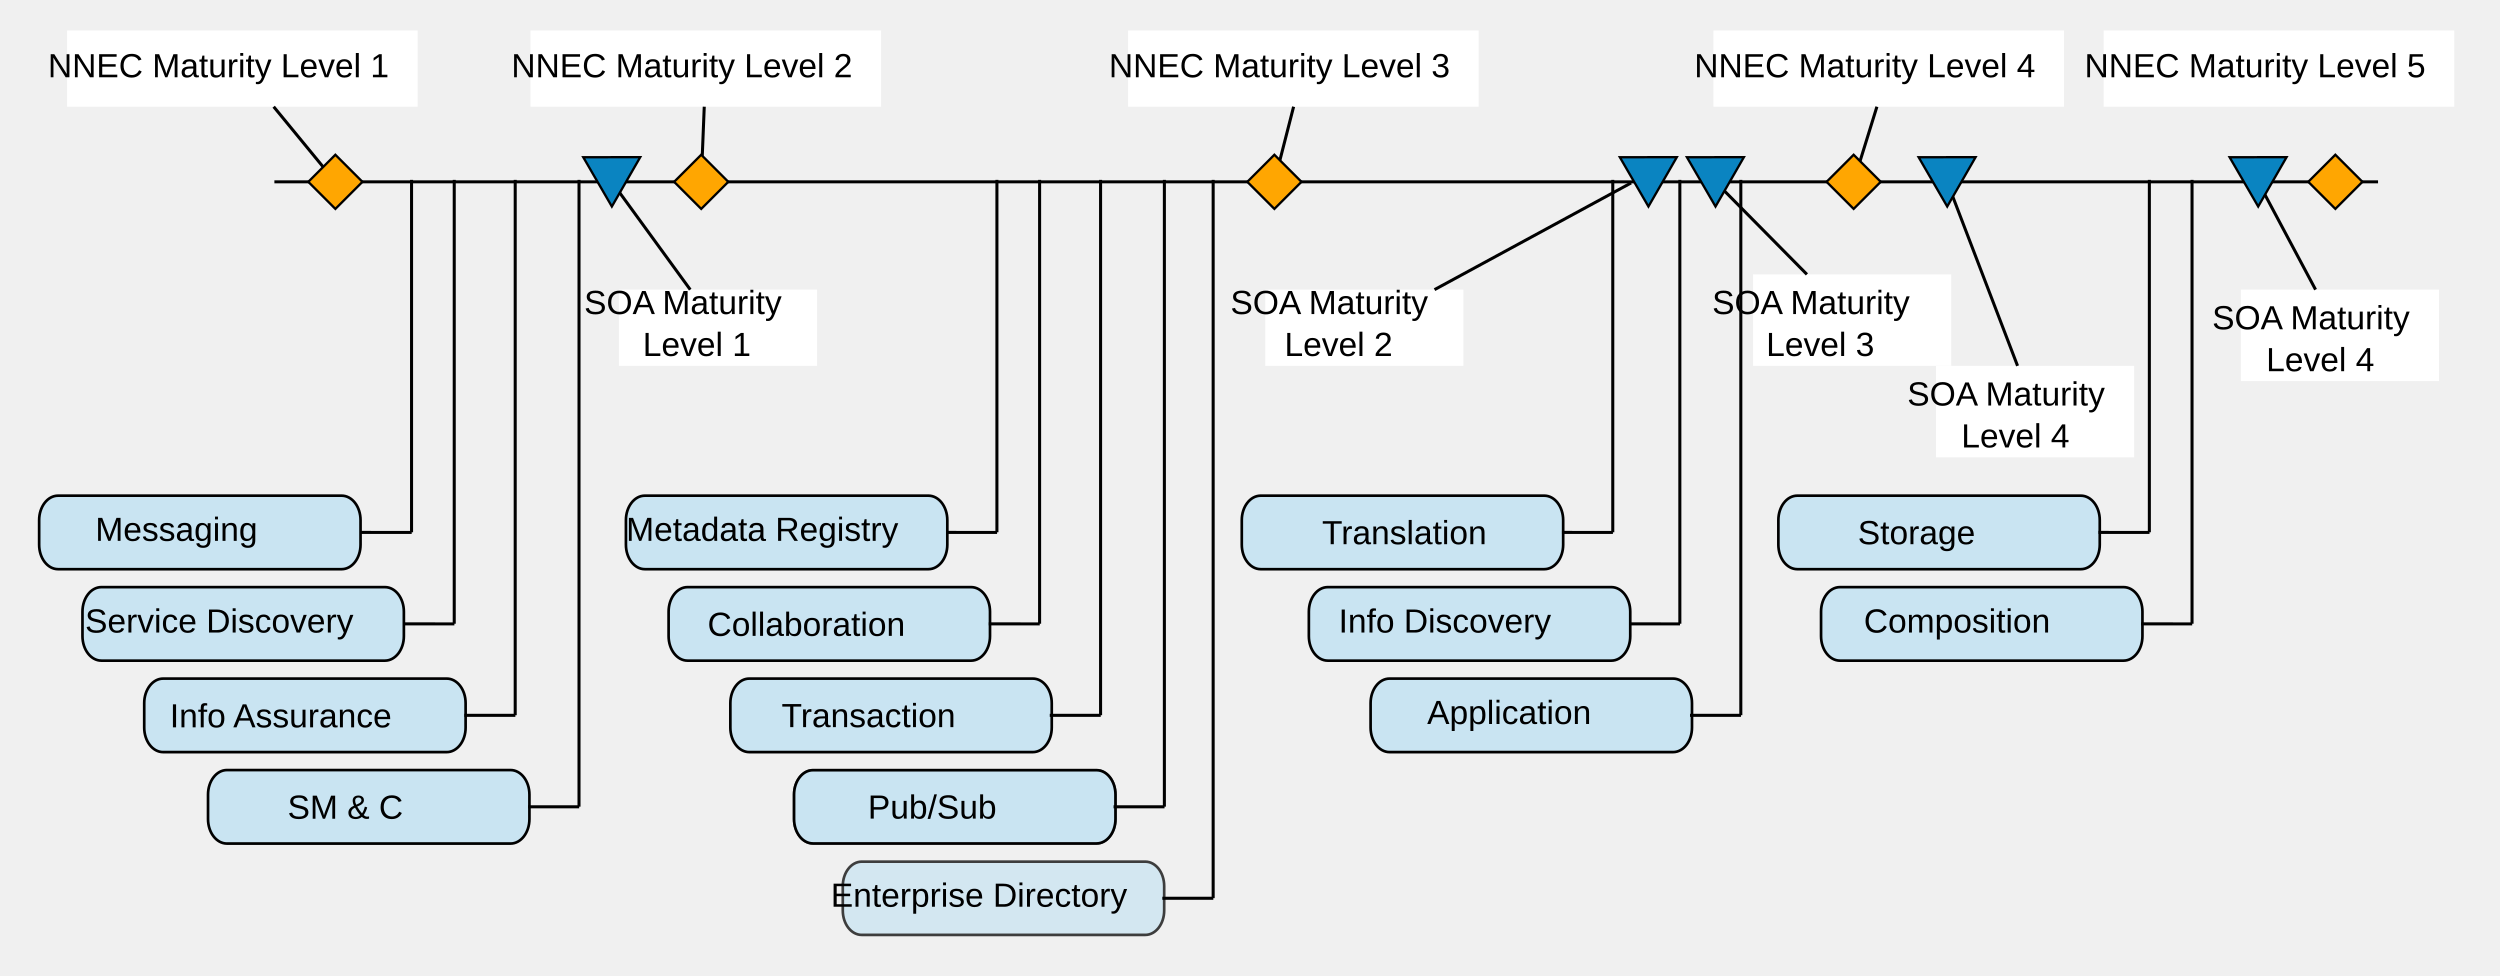
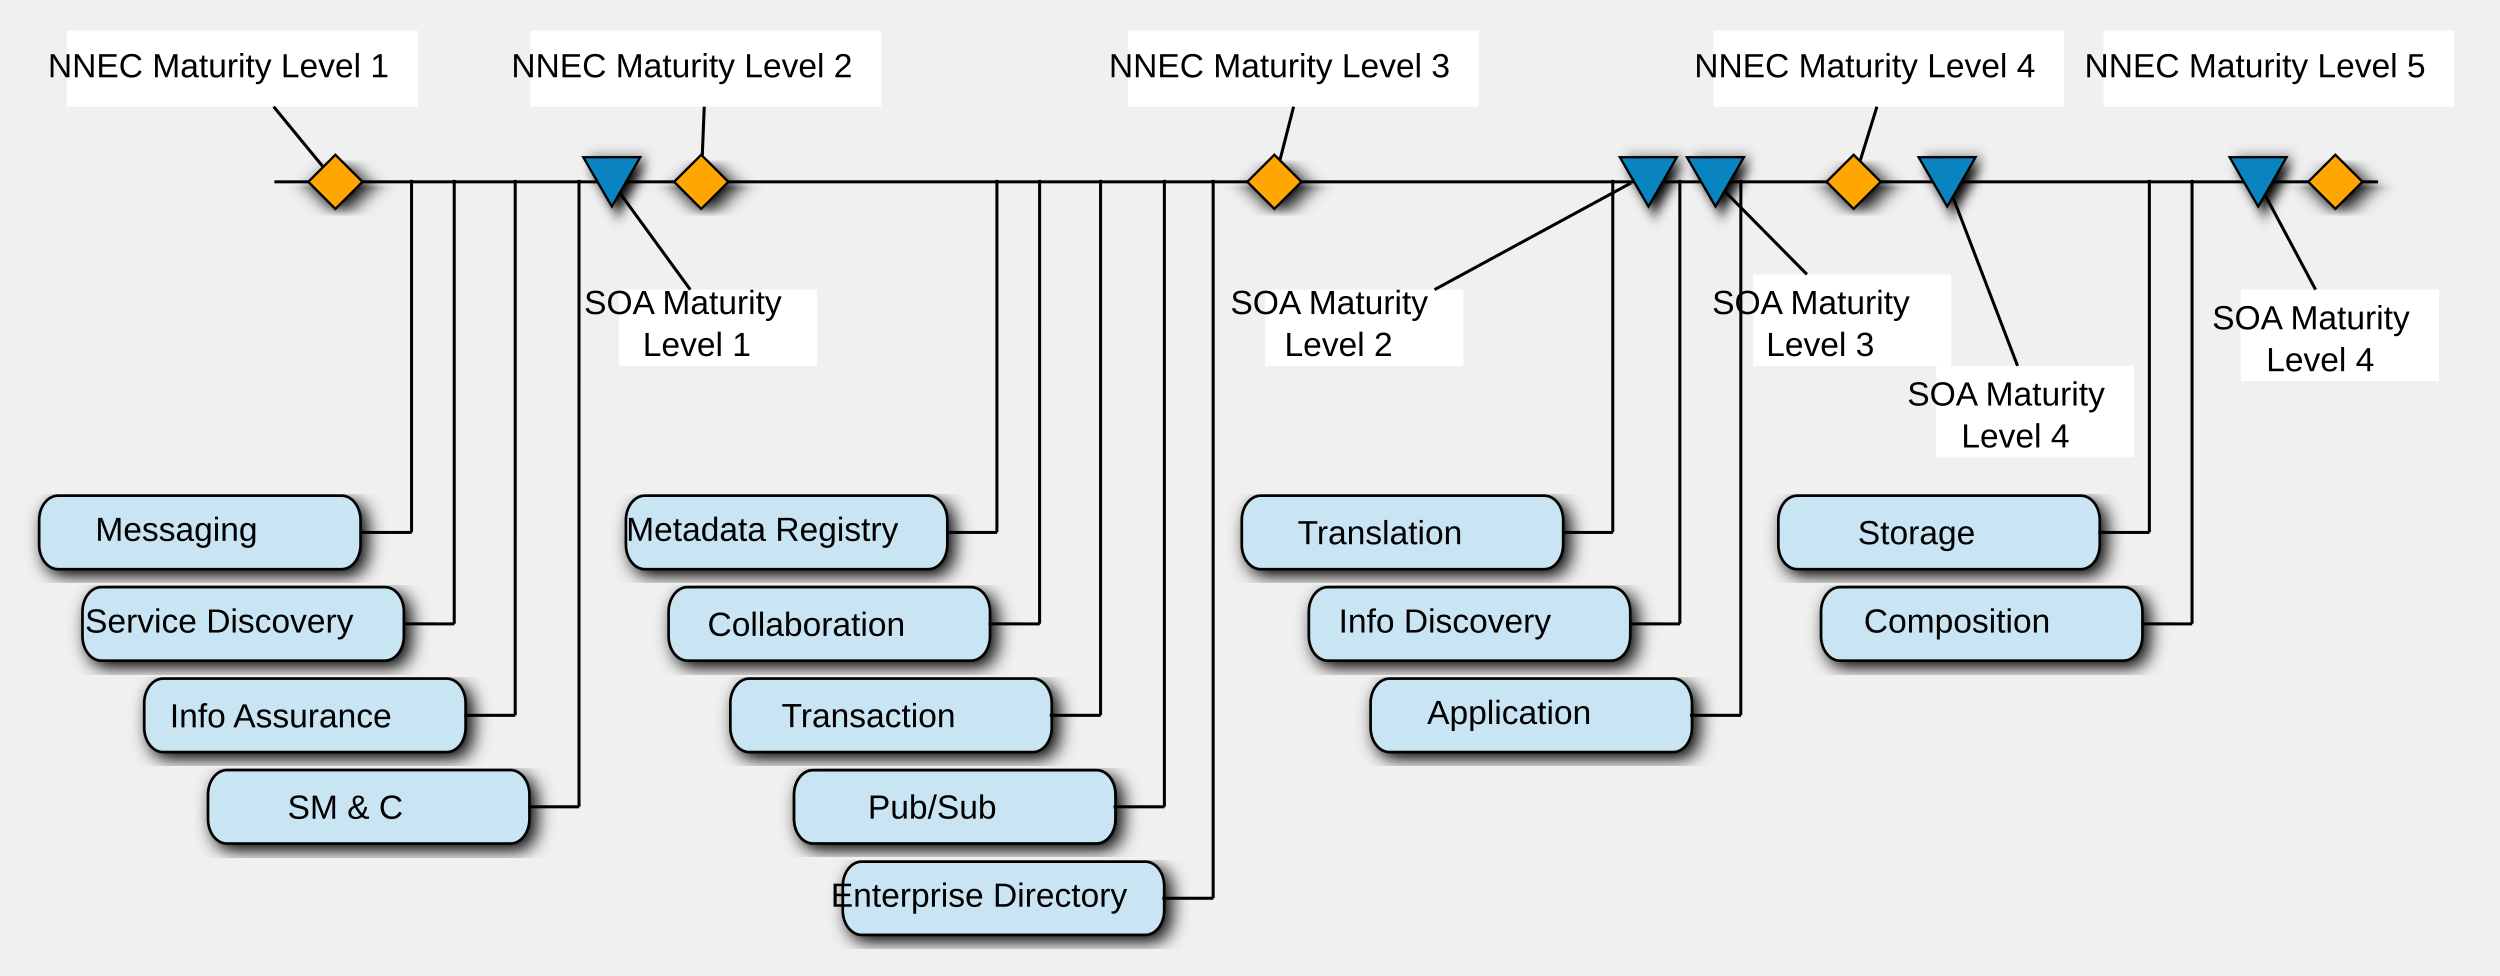
<svg xmlns="http://www.w3.org/2000/svg" width="820" height="320" id="svg2" version="1.1">
  <defs id="defs4">
-     </defs>
+     <filter id="filter6485" color-interpolation-filters="sRGB">
+       <feGaussianBlur id="feGaussianBlur6487" stdDeviation="3" />
+     </filter>
+     <filter id="filter6489" color-interpolation-filters="sRGB">
+       <feGaussianBlur id="feGaussianBlur6491" stdDeviation="3" />
+     </filter>
+     <filter id="filter6493" color-interpolation-filters="sRGB">
+       <feGaussianBlur id="feGaussianBlur6495" stdDeviation="3" />
+     </filter>
+     <filter id="filter6497" color-interpolation-filters="sRGB">
+       <feGaussianBlur id="feGaussianBlur6499" stdDeviation="3" />
+     </filter>
+     <filter id="filter6501" color-interpolation-filters="sRGB">
+       <feGaussianBlur id="feGaussianBlur6503" stdDeviation="3" />
+     </filter>
+     <filter id="filter6505" color-interpolation-filters="sRGB">
+       <feGaussianBlur id="feGaussianBlur6507" stdDeviation="3" />
+     </filter>
+     <filter id="filter6509" color-interpolation-filters="sRGB">
+       <feGaussianBlur id="feGaussianBlur6511" stdDeviation="3" />
+     </filter>
+     <filter id="filter6513" color-interpolation-filters="sRGB">
+       <feGaussianBlur id="feGaussianBlur6515" stdDeviation="3" />
+     </filter>
+     <filter id="filter6517" color-interpolation-filters="sRGB">
+       <feGaussianBlur id="feGaussianBlur6519" stdDeviation="3" />
+     </filter>
+     <filter id="filter6521" color-interpolation-filters="sRGB">
+       <feGaussianBlur id="feGaussianBlur6523" stdDeviation="3" />
+     </filter>
+     <filter id="filter6525" color-interpolation-filters="sRGB">
+       <feGaussianBlur id="feGaussianBlur6527" stdDeviation="3" />
+     </filter>
+     <filter id="filter6529" color-interpolation-filters="sRGB">
+       <feGaussianBlur id="feGaussianBlur6531" stdDeviation="3" />
+     </filter>
+     <filter id="filter6533" color-interpolation-filters="sRGB">
+       <feGaussianBlur id="feGaussianBlur6535" stdDeviation="3" />
+     </filter>
+     <filter id="filter6537" color-interpolation-filters="sRGB">
+       <feGaussianBlur id="feGaussianBlur6539" stdDeviation="3" />
+     </filter>
+     <filter id="filter6561" color-interpolation-filters="sRGB">
+       <feGaussianBlur id="feGaussianBlur6563" stdDeviation="3" />
+     </filter>
+     <filter id="filter6565" color-interpolation-filters="sRGB">
+       <feGaussianBlur id="feGaussianBlur6567" stdDeviation="3" />
+     </filter>
+     <filter id="filter6569" color-interpolation-filters="sRGB">
+       <feGaussianBlur id="feGaussianBlur6571" stdDeviation="3" />
+     </filter>
+     <filter id="filter6573" color-interpolation-filters="sRGB">
+       <feGaussianBlur id="feGaussianBlur6575" stdDeviation="3" />
+     </filter>
+     <filter id="filter6577" color-interpolation-filters="sRGB">
+       <feGaussianBlur id="feGaussianBlur6579" stdDeviation="3" />
+     </filter>
+     <filter id="filter6581" color-interpolation-filters="sRGB">
+       <feGaussianBlur id="feGaussianBlur6583" stdDeviation="3" />
+     </filter>
+     <filter id="filter6585" color-interpolation-filters="sRGB">
+       <feGaussianBlur id="feGaussianBlur6587" stdDeviation="3" />
+     </filter>
+     <filter id="filter6589" color-interpolation-filters="sRGB">
+       <feGaussianBlur id="feGaussianBlur6591" stdDeviation="3" />
+     </filter>
+     <filter id="filter6593" color-interpolation-filters="sRGB">
+       <feGaussianBlur id="feGaussianBlur6595" stdDeviation="3" />
+     </filter>
+     <filter id="filter6597" color-interpolation-filters="sRGB">
+       <feGaussianBlur id="feGaussianBlur6599" stdDeviation="3" />
+     </filter>
+   </defs>
  <g id="layer1" style="display:inline" transform="translate(-20,-552.3622)">
+     <path transform="matrix(0.7371831,0.1959913,-0.1959913,0.7371831,17.21244,-100.2832)" d="m 510,822.362 -6.34,23.66 -17.32,-17.321 L 510,822.362 z" id="path6541" style="color:#000000;fill:#000000;fill-opacity:1;fill-rule:nonzero;stroke:#000000;stroke-width:1;stroke-linecap:butt;stroke-linejoin:miter;stroke-miterlimit:4;stroke-opacity:1;stroke-dasharray:none;stroke-dashoffset:0;marker:none;visibility:visible;display:inline;overflow:visible;filter:url(#filter6561);enable-background:accumulate" />
+     <rect transform="matrix(0.7071068,-0.7071068,0.7071068,0.7071068,2,2)" y="518.396" x="-347.107" height="12.559" width="12.559" id="rect6543" style="color:#000000;fill:#000000;fill-opacity:1;fill-rule:nonzero;stroke:#000000;stroke-width:0.763;stroke-linecap:butt;stroke-linejoin:miter;stroke-miterlimit:4;stroke-opacity:1;stroke-dasharray:none;stroke-dashoffset:0;marker:none;visibility:visible;display:inline;overflow:visible;filter:url(#filter6565);enable-background:accumulate" />
+     <rect style="color:#000000;fill:#000000;fill-opacity:1;fill-rule:nonzero;stroke:#000000;stroke-width:0.763;stroke-linecap:butt;stroke-linejoin:miter;stroke-miterlimit:4;stroke-opacity:1;stroke-dasharray:none;stroke-dashoffset:0;marker:none;visibility:visible;display:inline;overflow:visible;filter:url(#filter6569);enable-background:accumulate" id="rect6545" width="12.559" height="12.559" x="-262.255" y="603.247" transform="matrix(0.7071068,-0.7071068,0.7071068,0.7071068,2,2)" />
+     <rect transform="matrix(0.7071068,-0.7071068,0.7071068,0.7071068,2,2)" y="736.181" x="-129.318" height="12.559" width="12.559" id="rect6547" style="color:#000000;fill:#000000;fill-opacity:1;fill-rule:nonzero;stroke:#000000;stroke-width:0.763;stroke-linecap:butt;stroke-linejoin:miter;stroke-miterlimit:4;stroke-opacity:1;stroke-dasharray:none;stroke-dashoffset:0;marker:none;visibility:visible;display:inline;overflow:visible;filter:url(#filter6573);enable-background:accumulate" />
+     <path style="color:#000000;fill:#000000;fill-opacity:1;fill-rule:nonzero;stroke:#000000;stroke-width:1;stroke-linecap:butt;stroke-linejoin:miter;stroke-miterlimit:4;stroke-opacity:1;stroke-dasharray:none;stroke-dashoffset:0;marker:none;visibility:visible;display:inline;overflow:visible;filter:url(#filter6577);enable-background:accumulate" id="path6549" d="m 510,822.362 -6.34,23.66 -17.32,-17.321 L 510,822.362 z" transform="matrix(0.7371831,0.1959913,-0.1959913,0.7371831,357.2124,-100.2832)" />
+     <path transform="matrix(0.7371831,0.1959913,-0.1959913,0.7371831,379.2124,-100.2832)" d="m 510,822.362 -6.34,23.66 -17.32,-17.321 L 510,822.362 z" id="path6551" style="color:#000000;fill:#000000;fill-opacity:1;fill-rule:nonzero;stroke:#000000;stroke-width:1;stroke-linecap:butt;stroke-linejoin:miter;stroke-miterlimit:4;stroke-opacity:1;stroke-dasharray:none;stroke-dashoffset:0;marker:none;visibility:visible;display:inline;overflow:visible;filter:url(#filter6581);enable-background:accumulate" />
+     <path style="color:#000000;fill:#000000;fill-opacity:1;fill-rule:nonzero;stroke:#000000;stroke-width:1;stroke-linecap:butt;stroke-linejoin:miter;stroke-miterlimit:4;stroke-opacity:1;stroke-dasharray:none;stroke-dashoffset:0;marker:none;visibility:visible;display:inline;overflow:visible;filter:url(#filter6585);enable-background:accumulate" id="path6553" d="m 510,822.362 -6.34,23.66 -17.32,-17.321 L 510,822.362 z" transform="matrix(0.7371831,0.1959913,-0.1959913,0.7371831,455.2124,-100.2832)" />
+     <rect style="color:#000000;fill:#000000;fill-opacity:1;fill-rule:nonzero;stroke:#000000;stroke-width:0.763;stroke-linecap:butt;stroke-linejoin:miter;stroke-miterlimit:4;stroke-opacity:1;stroke-dasharray:none;stroke-dashoffset:0;marker:none;visibility:visible;display:inline;overflow:visible;filter:url(#filter6589);enable-background:accumulate" id="rect6555" width="12.559" height="12.559" x="5.032" y="870.528" transform="matrix(0.7071068,-0.7071068,0.7071068,0.7071068,2,2)" />
+     <path transform="matrix(0.7371831,0.1959913,-0.1959913,0.7371831,557.2124,-100.2832)" d="m 510,822.362 -6.34,23.66 -17.32,-17.321 L 510,822.362 z" id="path6557" style="color:#000000;fill:#000000;fill-opacity:1;fill-rule:nonzero;stroke:#000000;stroke-width:1;stroke-linecap:butt;stroke-linejoin:miter;stroke-miterlimit:4;stroke-opacity:1;stroke-dasharray:none;stroke-dashoffset:0;marker:none;visibility:visible;display:inline;overflow:visible;filter:url(#filter6593);enable-background:accumulate" />
+     <rect transform="matrix(0.7071068,-0.7071068,0.7071068,0.7071068,2,2)" y="982.249" x="116.755" height="12.559" width="12.559" id="rect6559" style="color:#000000;fill:#000000;fill-opacity:1;fill-rule:nonzero;stroke:#000000;stroke-width:0.763;stroke-linecap:butt;stroke-linejoin:miter;stroke-miterlimit:4;stroke-opacity:1;stroke-dasharray:none;stroke-dashoffset:0;marker:none;visibility:visible;display:inline;overflow:visible;filter:url(#filter6597);enable-background:accumulate" />
+     <rect rx="6.195" ry="8.037" y="716.942" x="34.84" height="24.111" width="105.417" id="rect6457" style="color:#000000;fill:#000000;fill-opacity:1;fill-rule:nonzero;stroke:#000000;stroke-width:0.882;stroke-linecap:butt;stroke-linejoin:miter;stroke-miterlimit:4;stroke-opacity:1;stroke-dasharray:none;stroke-dashoffset:0;marker:none;visibility:visible;display:inline;overflow:visible;filter:url(#filter6485);enable-background:accumulate" />
+     <rect style="color:#000000;fill:#000000;fill-opacity:1;fill-rule:nonzero;stroke:#000000;stroke-width:0.882;stroke-linecap:butt;stroke-linejoin:miter;stroke-miterlimit:4;stroke-opacity:1;stroke-dasharray:none;stroke-dashoffset:0;marker:none;visibility:visible;display:inline;overflow:visible;filter:url(#filter6489);enable-background:accumulate" id="rect6459" width="105.417" height="24.111" x="49.051" y="746.942" ry="8.037" rx="6.195" />
+     <rect rx="6.195" ry="8.037" y="776.942" x="69.304" height="24.111" width="105.417" id="rect6461" style="color:#000000;fill:#000000;fill-opacity:1;fill-rule:nonzero;stroke:#000000;stroke-width:0.882;stroke-linecap:butt;stroke-linejoin:miter;stroke-miterlimit:4;stroke-opacity:1;stroke-dasharray:none;stroke-dashoffset:0;marker:none;visibility:visible;display:inline;overflow:visible;filter:url(#filter6493);enable-background:accumulate" />
+     <rect style="font-size:11px;color:#000000;fill:#000000;fill-opacity:1;fill-rule:nonzero;stroke:#000000;stroke-width:0.882;stroke-linecap:butt;stroke-linejoin:miter;stroke-miterlimit:4;stroke-opacity:1;stroke-dasharray:none;stroke-dashoffset:0;marker:none;visibility:visible;display:inline;overflow:visible;filter:url(#filter6497);enable-background:accumulate" id="rect6463" width="105.417" height="24.111" x="90.233" y="806.942" ry="8.037" rx="6.195" />
+     <rect style="color:#000000;fill:#000000;fill-opacity:1;fill-rule:nonzero;stroke:#000000;stroke-width:0.882;stroke-linecap:butt;stroke-linejoin:miter;stroke-miterlimit:4;stroke-opacity:1;stroke-dasharray:none;stroke-dashoffset:0;marker:none;visibility:visible;display:inline;overflow:visible;filter:url(#filter6501);enable-background:accumulate" id="rect6465" width="105.417" height="24.111" x="227.304" y="716.942" ry="8.037" rx="6.195" />
+     <rect rx="6.195" ry="8.037" y="746.942" x="241.304" height="24.111" width="105.417" id="rect6467" style="color:#000000;fill:#000000;fill-opacity:1;fill-rule:nonzero;stroke:#000000;stroke-width:0.882;stroke-linecap:butt;stroke-linejoin:miter;stroke-miterlimit:4;stroke-opacity:1;stroke-dasharray:none;stroke-dashoffset:0;marker:none;visibility:visible;display:inline;overflow:visible;filter:url(#filter6505);enable-background:accumulate" />
+     <rect style="color:#000000;fill:#000000;fill-opacity:1;fill-rule:nonzero;stroke:#000000;stroke-width:0.882;stroke-linecap:butt;stroke-linejoin:miter;stroke-miterlimit:4;stroke-opacity:1;stroke-dasharray:none;stroke-dashoffset:0;marker:none;visibility:visible;display:inline;overflow:visible;filter:url(#filter6509);enable-background:accumulate" id="rect6469" width="105.417" height="24.111" x="261.557" y="776.942" ry="8.037" rx="6.195" />
+     <rect rx="6.195" ry="8.009" y="806.985" x="282.453" height="24.026" width="105.419" id="rect6471" style="color:#000000;fill:#000000;fill-opacity:1;fill-rule:nonzero;stroke:#000000;stroke-width:0.88;stroke-linecap:butt;stroke-linejoin:miter;stroke-miterlimit:4;stroke-opacity:1;stroke-dasharray:none;stroke-dashoffset:0;marker:none;visibility:visible;display:inline;overflow:visible;filter:url(#filter6513);enable-background:accumulate" />
+     <rect rx="6.195" ry="8.009" y="836.985" x="298.433" height="24.026" width="105.419" id="rect6473" style="color:#000000;fill:#000000;fill-opacity:1;fill-rule:nonzero;stroke:#000000;stroke-width:0.88;stroke-linecap:butt;stroke-linejoin:miter;stroke-miterlimit:4;stroke-opacity:1;stroke-dasharray:none;stroke-dashoffset:0;marker:none;visibility:visible;display:inline;overflow:visible;filter:url(#filter6517);enable-background:accumulate" />
+     <rect rx="6.195" ry="8.037" y="716.942" x="429.304" height="24.111" width="105.417" id="rect6475" style="color:#000000;fill:#000000;fill-opacity:1;fill-rule:nonzero;stroke:#000000;stroke-width:0.882;stroke-linecap:butt;stroke-linejoin:miter;stroke-miterlimit:4;stroke-opacity:1;stroke-dasharray:none;stroke-dashoffset:0;marker:none;visibility:visible;display:inline;overflow:visible;filter:url(#filter6521);enable-background:accumulate" />
+     <rect style="color:#000000;fill:#000000;fill-opacity:1;fill-rule:nonzero;stroke:#000000;stroke-width:0.882;stroke-linecap:butt;stroke-linejoin:miter;stroke-miterlimit:4;stroke-opacity:1;stroke-dasharray:none;stroke-dashoffset:0;marker:none;visibility:visible;display:inline;overflow:visible;filter:url(#filter6525);enable-background:accumulate" id="rect6477" width="105.417" height="24.111" x="451.304" y="746.942" ry="8.037" rx="6.195" />
+     <rect rx="6.195" ry="8.037" y="776.942" x="471.557" height="24.111" width="105.417" id="rect6479" style="color:#000000;fill:#000000;fill-opacity:1;fill-rule:nonzero;stroke:#000000;stroke-width:0.882;stroke-linecap:butt;stroke-linejoin:miter;stroke-miterlimit:4;stroke-opacity:1;stroke-dasharray:none;stroke-dashoffset:0;marker:none;visibility:visible;display:inline;overflow:visible;filter:url(#filter6529);enable-background:accumulate" />
+     <rect style="color:#000000;fill:#000000;fill-opacity:1;fill-rule:nonzero;stroke:#000000;stroke-width:0.882;stroke-linecap:butt;stroke-linejoin:miter;stroke-miterlimit:4;stroke-opacity:1;stroke-dasharray:none;stroke-dashoffset:0;marker:none;visibility:visible;display:inline;overflow:visible;filter:url(#filter6533);enable-background:accumulate" id="rect6481" width="105.417" height="24.111" x="605.304" y="716.942" ry="8.037" rx="6.195" />
+     <rect rx="6.195" ry="8.037" y="746.942" x="619.304" height="24.111" width="105.417" id="rect6483" style="color:#000000;fill:#000000;fill-opacity:1;fill-rule:nonzero;stroke:#000000;stroke-width:0.882;stroke-linecap:butt;stroke-linejoin:miter;stroke-miterlimit:4;stroke-opacity:1;stroke-dasharray:none;stroke-dashoffset:0;marker:none;visibility:visible;display:inline;overflow:visible;filter:url(#filter6537);enable-background:accumulate" />
    <rect style="color:#000000;fill:#c9e4f2;fill-opacity:1;fill-rule:nonzero;stroke:#000000;stroke-width:0.882;stroke-linecap:butt;stroke-linejoin:miter;stroke-miterlimit:4;stroke-opacity:1;stroke-dasharray:none;stroke-dashoffset:0;marker:none;visibility:visible;display:inline;overflow:visible;enable-background:accumulate" id="rect3680" width="105.417" height="24.111" x="32.84" y="714.942" ry="8.037" rx="6.195" />
    <text xml:space="preserve" style="font-size:11px;font-style:normal;font-variant:normal;font-weight:normal;font-stretch:normal;text-align:center;text-anchor:middle;fill:#000000;fill-opacity:1;stroke:none;font-family:Arial;-inkscape-font-specification:Arial" x="85.511" y="729.777" id="text3624">
      <tspan id="tspan3626" x="85.511" y="729.777">Messaging</tspan>
    </text>
    <path style="fill:none;stroke:#000000;stroke-width:1;stroke-linecap:butt;stroke-linejoin:miter;stroke-miterlimit:4;stroke-opacity:1;stroke-dasharray:none" d="m 209.918,611.362 c -0.001,68.53 -0.002,137.059 -0.003,205.589" id="path3954-7" />
    <path id="path5282" d="m 155.038,726.999 c -5.572,-9.4e-4 -11.144,-0.002 -16.716,-0.003" style="fill:none;stroke:#000000;stroke-width:1;stroke-linecap:butt;stroke-linejoin:miter;stroke-miterlimit:4;stroke-opacity:1;stroke-dasharray:none" />
    <rect rx="6.195" ry="8.037" y="744.942" x="47.051" height="24.111" width="105.417" id="rect5284" style="color:#000000;fill:#c9e4f2;fill-opacity:1;fill-rule:nonzero;stroke:#000000;stroke-width:0.882;stroke-linecap:butt;stroke-linejoin:miter;stroke-miterlimit:4;stroke-opacity:1;stroke-dasharray:none;stroke-dashoffset:0;marker:none;visibility:visible;display:inline;overflow:visible;enable-background:accumulate" />
    <path style="fill:none;stroke:#000000;stroke-width:1;stroke-linecap:butt;stroke-linejoin:miter;stroke-miterlimit:4;stroke-opacity:1;stroke-dasharray:none" d="m 169.038,756.999 c -5.572,-9.4e-4 -11.144,-0.002 -16.716,-0.003" id="path5286" />
    <rect style="color:#000000;fill:#c9e4f2;fill-opacity:1;fill-rule:nonzero;stroke:#000000;stroke-width:0.882;stroke-linecap:butt;stroke-linejoin:miter;stroke-miterlimit:4;stroke-opacity:1;stroke-dasharray:none;stroke-dashoffset:0;marker:none;visibility:visible;display:inline;overflow:visible;enable-background:accumulate" id="rect5288" width="105.417" height="24.111" x="67.304" y="774.942" ry="8.037" rx="6.195" />
    <path id="path5290" d="m 189.038,786.999 c -5.572,-9.4e-4 -11.144,-0.002 -16.716,-0.003" style="fill:none;stroke:#000000;stroke-width:1;stroke-linecap:butt;stroke-linejoin:miter;stroke-miterlimit:4;stroke-opacity:1;stroke-dasharray:none" />
    <rect rx="6.195" ry="8.037" y="804.942" x="88.233" height="24.111" width="105.417" id="rect5292" style="font-size:11px;color:#000000;fill:#c9e4f2;fill-opacity:1;fill-rule:nonzero;stroke:#000000;stroke-width:0.882;stroke-linecap:butt;stroke-linejoin:miter;stroke-miterlimit:4;stroke-opacity:1;stroke-dasharray:none;stroke-dashoffset:0;marker:none;visibility:visible;display:inline;overflow:visible;enable-background:accumulate" />
    <path style="fill:none;stroke:#000000;stroke-width:1;stroke-linecap:butt;stroke-linejoin:miter;stroke-miterlimit:4;stroke-opacity:1;stroke-dasharray:none" d="m 209.966,816.999 c -5.572,-9.4e-4 -11.144,-0.002 -16.716,-0.003" id="path5294" />
    <text xml:space="preserve" style="font-size:11px;font-style:normal;font-variant:normal;font-weight:normal;font-stretch:normal;text-align:center;text-anchor:middle;fill:#000000;fill-opacity:1;stroke:none;font-family:Arial;-inkscape-font-specification:Arial" x="99.561" y="759.844" id="text3628">
      <tspan id="tspan3630" x="99.561" y="759.844">Service Discovery</tspan>
    </text>
    <text xml:space="preserve" style="font-size:11px;font-style:normal;font-variant:normal;font-weight:normal;font-stretch:normal;text-align:center;text-anchor:middle;fill:#000000;fill-opacity:1;stroke:none;font-family:Arial;-inkscape-font-specification:Arial" x="119.731" y="790.937" id="text3632">
      <tspan id="tspan3634" x="119.731" y="790.937">Info Assurance</tspan>
    </text>
    <text xml:space="preserve" style="font-size:11px;font-style:normal;font-variant:normal;font-weight:normal;font-stretch:normal;text-align:center;text-anchor:middle;fill:#000000;fill-opacity:1;stroke:none;font-family:Arial;-inkscape-font-specification:Arial" x="140.914" y="820.91" id="text3636">
      <tspan id="tspan3638" x="140.914" y="820.91">SM &amp; C</tspan>
    </text>
    <rect rx="6.195" ry="8.037" y="714.942" x="225.304" height="24.111" width="105.417" id="rect5302" style="color:#000000;fill:#c9e4f2;fill-opacity:1;fill-rule:nonzero;stroke:#000000;stroke-width:0.882;stroke-linecap:butt;stroke-linejoin:miter;stroke-miterlimit:4;stroke-opacity:1;stroke-dasharray:none;stroke-dashoffset:0;marker:none;visibility:visible;display:inline;overflow:visible;enable-background:accumulate" />
    <text xml:space="preserve" style="font-size:11px;font-style:normal;font-variant:normal;font-weight:normal;font-stretch:normal;text-align:center;text-anchor:middle;fill:#000000;fill-opacity:1;stroke:none;font-family:Arial;-inkscape-font-specification:Arial" x="277.653" y="729.777" id="text3640">
      <tspan id="tspan3642" x="277.653" y="729.777">Metadata Registry</tspan>
    </text>
    <rect style="color:#000000;fill:#c9e4f2;fill-opacity:1;fill-rule:nonzero;stroke:#000000;stroke-width:0.882;stroke-linecap:butt;stroke-linejoin:miter;stroke-miterlimit:4;stroke-opacity:1;stroke-dasharray:none;stroke-dashoffset:0;marker:none;visibility:visible;display:inline;overflow:visible;enable-background:accumulate" id="rect5312" width="105.417" height="24.111" x="239.304" y="744.942" ry="8.037" rx="6.195" />
    <text xml:space="preserve" style="font-size:11px;font-style:normal;font-variant:normal;font-weight:normal;font-stretch:normal;text-align:center;text-anchor:middle;fill:#000000;fill-opacity:1;stroke:none;font-family:Arial;-inkscape-font-specification:Arial" x="292.12" y="760.935" id="text3644">
      <tspan id="tspan3646" x="292.12" y="760.935">Collaboration</tspan>
    </text>
    <rect rx="6.195" ry="8.037" y="774.942" x="259.557" height="24.111" width="105.417" id="rect5316" style="color:#000000;fill:#c9e4f2;fill-opacity:1;fill-rule:nonzero;stroke:#000000;stroke-width:0.882;stroke-linecap:butt;stroke-linejoin:miter;stroke-miterlimit:4;stroke-opacity:1;stroke-dasharray:none;stroke-dashoffset:0;marker:none;visibility:visible;display:inline;overflow:visible;enable-background:accumulate" />
    <text xml:space="preserve" style="font-size:11px;font-style:normal;font-variant:normal;font-weight:normal;font-stretch:normal;text-align:center;text-anchor:middle;fill:#000000;fill-opacity:1;stroke:none;font-family:Arial;-inkscape-font-specification:Arial" x="312.518" y="790.87" id="text3648">
      <tspan id="tspan3650" x="312.518" y="790.87">Transaction</tspan>
    </text>
    <text xml:space="preserve" style="font-size:11px;font-style:normal;font-variant:normal;font-weight:normal;font-stretch:normal;text-align:center;text-anchor:middle;fill:#000000;fill-opacity:1;stroke:none;font-family:Arial;-inkscape-font-specification:Arial" x="332.966" y="820.935" id="text3652">
      <tspan id="tspan3654" x="332.966" y="820.935">Pub / Sub</tspan>
    </text>
    <rect rx="6.195" ry="8.009" y="804.985" x="280.453" height="24.026" width="105.419" id="rect5342" style="opacity:0.607;color:#000000;fill:#c9e4f2;fill-opacity:1;fill-rule:nonzero;stroke:#000000;stroke-width:0.88;stroke-linecap:butt;stroke-linejoin:miter;stroke-miterlimit:4;stroke-opacity:1;stroke-dasharray:none;stroke-dashoffset:0;marker:none;visibility:visible;display:inline;overflow:visible;enable-background:accumulate" />
    <rect style="color:#000000;fill:#c9e4f2;fill-opacity:1;fill-rule:nonzero;stroke:#000000;stroke-width:0.88;stroke-linecap:butt;stroke-linejoin:miter;stroke-miterlimit:4;stroke-opacity:1;stroke-dasharray:none;stroke-dashoffset:0;marker:none;visibility:visible;display:inline;overflow:visible;enable-background:accumulate" id="rect5320" width="105.419" height="24.026" x="280.453" y="804.985" ry="8.009" rx="6.195" />
-     <rect style="opacity:0.744;color:#000000;fill:#c9e4f2;fill-opacity:1;fill-rule:nonzero;stroke:#000000;stroke-width:0.88;stroke-linecap:butt;stroke-linejoin:miter;stroke-miterlimit:4;stroke-opacity:1;stroke-dasharray:none;stroke-dashoffset:0;marker:none;visibility:visible;display:inline;overflow:visible;enable-background:accumulate" id="rect5348" width="105.419" height="24.026" x="296.433" y="834.985" ry="8.009" rx="6.195" />
+     <rect style="opacity:1;color:#000000;fill:#c9e4f2;fill-opacity:1;fill-rule:nonzero;stroke:#000000;stroke-width:0.88;stroke-linecap:butt;stroke-linejoin:miter;stroke-miterlimit:4;stroke-opacity:1;stroke-dasharray:none;stroke-dashoffset:0;marker:none;visibility:visible;display:inline;overflow:visible;enable-background:accumulate" id="rect5348" width="105.419" height="24.026" x="296.433" y="834.985" ry="8.009" rx="6.195" />
    <text xml:space="preserve" style="font-size:11px;font-style:normal;font-variant:normal;font-weight:normal;font-stretch:normal;text-align:center;text-anchor:middle;fill:#000000;fill-opacity:1;stroke:none;font-family:Arial;-inkscape-font-specification:Arial" x="348.755" y="849.777" id="text3656">
      <tspan id="tspan3658" x="348.755" y="849.777">Enterprise Directory</tspan>
    </text>
    <path id="path5296" d="m 154.99,611.362 c -0.001,38.53 -0.002,77.059 -0.003,115.589" style="fill:none;stroke:#000000;stroke-width:1;stroke-linecap:butt;stroke-linejoin:miter;stroke-miterlimit:4;stroke-opacity:1;stroke-dasharray:none" />
    <path style="fill:none;stroke:#000000;stroke-width:1;stroke-linecap:butt;stroke-linejoin:miter;stroke-miterlimit:4;stroke-opacity:1;stroke-dasharray:none" d="m 168.99,611.362 c -0.001,48.53 -0.002,97.059 -0.003,145.589" id="path5298" />
    <path id="path5300" d="m 188.99,611.362 c -0.001,58.53 -0.002,117.059 -0.003,175.589" style="fill:none;stroke:#000000;stroke-width:1;stroke-linecap:butt;stroke-linejoin:miter;stroke-miterlimit:4;stroke-opacity:1;stroke-dasharray:none" />
    <path id="path5308" d="m 401.918,611.362 c -0.001,68.53 -0.002,137.059 -0.003,205.589" style="fill:none;stroke:#000000;stroke-width:1;stroke-linecap:butt;stroke-linejoin:miter;stroke-miterlimit:4;stroke-opacity:1;stroke-dasharray:none" />
    <path style="fill:none;stroke:#000000;stroke-width:1;stroke-linecap:butt;stroke-linejoin:miter;stroke-miterlimit:4;stroke-opacity:1;stroke-dasharray:none" d="m 347.038,726.999 c -5.572,-9.4e-4 -11.144,-0.002 -16.716,-0.003" id="path5310" />
    <path id="path5314" d="m 361.038,756.999 c -5.572,-9.4e-4 -11.144,-0.002 -16.716,-0.003" style="fill:none;stroke:#000000;stroke-width:1;stroke-linecap:butt;stroke-linejoin:miter;stroke-miterlimit:4;stroke-opacity:1;stroke-dasharray:none" />
    <path style="fill:none;stroke:#000000;stroke-width:1;stroke-linecap:butt;stroke-linejoin:miter;stroke-miterlimit:4;stroke-opacity:1;stroke-dasharray:none" d="m 381.038,786.999 c -5.572,-9.4e-4 -11.144,-0.002 -16.716,-0.003" id="path5318" />
    <path id="path5322" d="m 401.966,816.999 c -5.572,-9.4e-4 -11.144,-0.002 -16.716,-0.003" style="fill:none;stroke:#000000;stroke-width:1;stroke-linecap:butt;stroke-linejoin:miter;stroke-miterlimit:4;stroke-opacity:1;stroke-dasharray:none" />
    <path style="fill:none;stroke:#000000;stroke-width:1;stroke-linecap:butt;stroke-linejoin:miter;stroke-miterlimit:4;stroke-opacity:1;stroke-dasharray:none" d="m 346.99,611.362 c -10e-4,38.53 -0.002,77.059 -0.003,115.589" id="path5336" />
    <path id="path5338" d="m 360.99,611.362 c -10e-4,48.53 -0.002,97.059 -0.003,145.589" style="fill:none;stroke:#000000;stroke-width:1;stroke-linecap:butt;stroke-linejoin:miter;stroke-miterlimit:4;stroke-opacity:1;stroke-dasharray:none" />
    <path style="fill:none;stroke:#000000;stroke-width:1;stroke-linecap:butt;stroke-linejoin:miter;stroke-miterlimit:4;stroke-opacity:1;stroke-dasharray:none" d="m 380.99,611.362 c -10e-4,58.53 -0.002,117.059 -0.003,175.589" id="path5340" />
    <path style="fill:none;stroke:#000000;stroke-width:1;stroke-linecap:butt;stroke-linejoin:miter;stroke-miterlimit:4;stroke-opacity:1;stroke-dasharray:none" d="m 417.918,611.362 c -0.001,78.53 -0.002,157.059 -0.003,235.589" id="path5344" />
    <path style="fill:none;stroke:#000000;stroke-width:1;stroke-linecap:butt;stroke-linejoin:miter;stroke-miterlimit:4;stroke-opacity:1;stroke-dasharray:none" d="m 417.966,846.999 c -5.572,-9.4e-4 -11.144,-0.002 -16.716,-0.003" id="path5346" />
    <text id="text5350" y="820.87" x="333.415" style="font-size:11px;font-style:normal;font-variant:normal;font-weight:normal;font-stretch:normal;text-align:center;text-anchor:middle;fill:#000000;fill-opacity:1;stroke:none;font-family:Arial;-inkscape-font-specification:Arial" xml:space="preserve">
      <tspan y="820.87" x="333.415" id="tspan5352">Pub/Sub</tspan>
    </text>
    <rect style="color:#000000;fill:#c9e4f2;fill-opacity:1;fill-rule:nonzero;stroke:#000000;stroke-width:0.882;stroke-linecap:butt;stroke-linejoin:miter;stroke-miterlimit:4;stroke-opacity:1;stroke-dasharray:none;stroke-dashoffset:0;marker:none;visibility:visible;display:inline;overflow:visible;enable-background:accumulate" id="rect5354" width="105.417" height="24.111" x="427.304" y="714.942" ry="8.037" rx="6.195" />
    <rect rx="6.195" ry="8.037" y="744.942" x="449.304" height="24.111" width="105.417" id="rect5360" style="color:#000000;fill:#c9e4f2;fill-opacity:1;fill-rule:nonzero;stroke:#000000;stroke-width:0.882;stroke-linecap:butt;stroke-linejoin:miter;stroke-miterlimit:4;stroke-opacity:1;stroke-dasharray:none;stroke-dashoffset:0;marker:none;visibility:visible;display:inline;overflow:visible;enable-background:accumulate" />
    <rect style="color:#000000;fill:#c9e4f2;fill-opacity:1;fill-rule:nonzero;stroke:#000000;stroke-width:0.882;stroke-linecap:butt;stroke-linejoin:miter;stroke-miterlimit:4;stroke-opacity:1;stroke-dasharray:none;stroke-dashoffset:0;marker:none;visibility:visible;display:inline;overflow:visible;enable-background:accumulate" id="rect5366" width="105.417" height="24.111" x="469.557" y="774.942" ry="8.037" rx="6.195" />
    <path id="path5372" d="m 549.038,726.999 c -5.572,-9.4e-4 -11.144,-0.002 -16.716,-0.003" style="fill:none;stroke:#000000;stroke-width:1;stroke-linecap:butt;stroke-linejoin:miter;stroke-miterlimit:4;stroke-opacity:1;stroke-dasharray:none" />
    <path style="fill:none;stroke:#000000;stroke-width:1;stroke-linecap:butt;stroke-linejoin:miter;stroke-miterlimit:4;stroke-opacity:1;stroke-dasharray:none" d="m 571.038,756.999 c -5.572,-9.4e-4 -11.144,-0.002 -16.716,-0.003" id="path5374" />
    <path id="path5376" d="m 591.038,786.999 c -5.572,-9.4e-4 -11.144,-0.002 -16.716,-0.003" style="fill:none;stroke:#000000;stroke-width:1;stroke-linecap:butt;stroke-linejoin:miter;stroke-miterlimit:4;stroke-opacity:1;stroke-dasharray:none" />
    <path id="path5378" d="m 548.99,611.362 c -10e-4,38.53 -0.002,77.059 -0.003,115.589" style="fill:none;stroke:#000000;stroke-width:1;stroke-linecap:butt;stroke-linejoin:miter;stroke-miterlimit:4;stroke-opacity:1;stroke-dasharray:none" />
    <path style="fill:none;stroke:#000000;stroke-width:1;stroke-linecap:butt;stroke-linejoin:miter;stroke-miterlimit:4;stroke-opacity:1;stroke-dasharray:none" d="m 570.99,611.362 c -10e-4,48.53 -0.002,97.059 -0.003,145.589" id="path5380" />
    <path id="path5382" d="m 590.99,611.362 c -10e-4,58.53 -0.002,117.059 -0.003,175.589" style="fill:none;stroke:#000000;stroke-width:1;stroke-linecap:butt;stroke-linejoin:miter;stroke-miterlimit:4;stroke-opacity:1;stroke-dasharray:none" />
-     <text xml:space="preserve" style="font-size:11px;font-style:normal;font-variant:normal;font-weight:normal;font-stretch:normal;text-align:center;text-anchor:middle;fill:#000000;fill-opacity:1;stroke:none;font-family:Arial;-inkscape-font-specification:Arial" x="488.265" y="730.87" id="text3660">
-       <tspan id="tspan3662" x="488.265" y="730.87">Translation</tspan>
+     <text xml:space="preserve" style="font-size:11px;font-style:normal;font-variant:normal;font-weight:normal;font-stretch:normal;text-align:center;text-anchor:middle;fill:#000000;fill-opacity:1;stroke:none;font-family:Arial;-inkscape-font-specification:Arial" x="480.265" y="730.87" id="text3660">
+       <tspan id="tspan3662" x="480.265" y="730.87">Translation</tspan>
    </text>
    <text xml:space="preserve" style="font-size:11px;font-style:normal;font-variant:normal;font-weight:normal;font-stretch:normal;text-align:center;text-anchor:middle;fill:#000000;fill-opacity:1;stroke:none;font-family:Arial;-inkscape-font-specification:Arial" x="501.548" y="759.844" id="text3664">
      <tspan id="tspan3666" x="501.548" y="759.844">Info Discovery</tspan>
    </text>
    <text xml:space="preserve" style="font-size:11px;font-style:normal;font-variant:normal;font-weight:normal;font-stretch:normal;text-align:center;text-anchor:middle;fill:#000000;fill-opacity:1;stroke:none;font-family:Arial;-inkscape-font-specification:Arial" x="522.654" y="789.842" id="text3668">
      <tspan id="tspan3670" x="522.654" y="789.842">Application</tspan>
    </text>
    <rect rx="6.195" ry="8.037" y="714.942" x="603.304" height="24.111" width="105.417" id="rect5384" style="color:#000000;fill:#c9e4f2;fill-opacity:1;fill-rule:nonzero;stroke:#000000;stroke-width:0.882;stroke-linecap:butt;stroke-linejoin:miter;stroke-miterlimit:4;stroke-opacity:1;stroke-dasharray:none;stroke-dashoffset:0;marker:none;visibility:visible;display:inline;overflow:visible;enable-background:accumulate" />
    <rect style="color:#000000;fill:#c9e4f2;fill-opacity:1;fill-rule:nonzero;stroke:#000000;stroke-width:0.882;stroke-linecap:butt;stroke-linejoin:miter;stroke-miterlimit:4;stroke-opacity:1;stroke-dasharray:none;stroke-dashoffset:0;marker:none;visibility:visible;display:inline;overflow:visible;enable-background:accumulate" id="rect5386" width="105.417" height="24.111" x="617.304" y="744.942" ry="8.037" rx="6.195" />
    <path style="fill:none;stroke:#000000;stroke-width:1;stroke-linecap:butt;stroke-linejoin:miter;stroke-miterlimit:4;stroke-opacity:1;stroke-dasharray:none" d="m 725.038,726.999 c -5.572,-9.4e-4 -11.144,-0.002 -16.716,-0.003" id="path5388" />
    <path id="path5390" d="m 739.038,756.999 c -5.572,-9.4e-4 -11.144,-0.002 -16.716,-0.003" style="fill:none;stroke:#000000;stroke-width:1;stroke-linecap:butt;stroke-linejoin:miter;stroke-miterlimit:4;stroke-opacity:1;stroke-dasharray:none" />
    <path style="fill:none;stroke:#000000;stroke-width:1;stroke-linecap:butt;stroke-linejoin:miter;stroke-miterlimit:4;stroke-opacity:1;stroke-dasharray:none" d="m 724.99,611.362 c -10e-4,38.53 -0.002,77.059 -0.003,115.589" id="path5392" />
    <path id="path5394" d="m 738.99,611.362 c -10e-4,48.53 -0.002,97.059 -0.003,145.589" style="fill:none;stroke:#000000;stroke-width:1;stroke-linecap:butt;stroke-linejoin:miter;stroke-miterlimit:4;stroke-opacity:1;stroke-dasharray:none" />
    <text id="text5396" y="730.87" x="656.265" style="font-size:11px;font-style:normal;font-variant:normal;font-weight:normal;font-stretch:normal;text-align:center;text-anchor:middle;fill:#000000;fill-opacity:1;stroke:none;font-family:Arial;-inkscape-font-specification:Arial" xml:space="preserve">
      <tspan y="730.87" x="656.265" id="tspan5398">Storage</tspan>
    </text>
    <text id="text5400" y="759.844" x="669.548" style="font-size:11px;font-style:normal;font-variant:normal;font-weight:normal;font-stretch:normal;text-align:center;text-anchor:middle;fill:#000000;fill-opacity:1;stroke:none;font-family:Arial;-inkscape-font-specification:Arial" xml:space="preserve">
      <tspan y="759.844" x="669.548" id="tspan5402">Composition</tspan>
    </text>
    <path id="path5394-6" d="m 800,612.002 c -230,0.001 -460,0.002 -690,0.003" style="fill:none;stroke:#000000;stroke-width:1;stroke-linecap:butt;stroke-linejoin:miter;stroke-miterlimit:4;stroke-opacity:1;stroke-dasharray:none" />
    <path style="color:#000000;fill:#0a84c1;fill-opacity:1;fill-rule:nonzero;stroke:#000000;stroke-width:1;stroke-linecap:butt;stroke-linejoin:miter;stroke-miterlimit:4;stroke-opacity:1;stroke-dasharray:none;stroke-dashoffset:0;marker:none;visibility:visible;display:inline;overflow:visible;enable-background:accumulate" id="path5428" d="m 510,822.362 -6.34,23.66 -17.32,-17.321 L 510,822.362 z" transform="matrix(0.7371831,0.1959913,-0.1959913,0.7371831,15.21244,-102.2832)" />
    <rect style="color:#000000;fill:#ffa601;fill-opacity:1;fill-rule:nonzero;stroke:#000000;stroke-width:0.763;stroke-linecap:butt;stroke-linejoin:miter;stroke-miterlimit:4;stroke-opacity:1;stroke-dasharray:none;stroke-dashoffset:0;marker:none;visibility:visible;display:inline;overflow:visible;enable-background:accumulate" id="rect5430" width="12.559" height="12.559" x="-347.107" y="518.396" transform="matrix(0.7071068,-0.7071068,0.7071068,0.7071068,0,0)" />
    <rect transform="matrix(0.7071068,-0.7071068,0.7071068,0.7071068,0,0)" y="603.247" x="-262.255" height="12.559" width="12.559" id="rect5468" style="color:#000000;fill:#ffa601;fill-opacity:1;fill-rule:nonzero;stroke:#000000;stroke-width:0.763;stroke-linecap:butt;stroke-linejoin:miter;stroke-miterlimit:4;stroke-opacity:1;stroke-dasharray:none;stroke-dashoffset:0;marker:none;visibility:visible;display:inline;overflow:visible;enable-background:accumulate" />
    <rect style="color:#000000;fill:#ffa601;fill-opacity:1;fill-rule:nonzero;stroke:#000000;stroke-width:0.763;stroke-linecap:butt;stroke-linejoin:miter;stroke-miterlimit:4;stroke-opacity:1;stroke-dasharray:none;stroke-dashoffset:0;marker:none;visibility:visible;display:inline;overflow:visible;enable-background:accumulate" id="rect5470" width="12.559" height="12.559" x="-129.318" y="736.181" transform="matrix(0.7071068,-0.7071068,0.7071068,0.7071068,0,0)" />
    <path transform="matrix(0.7371831,0.1959913,-0.1959913,0.7371831,355.2124,-102.2832)" d="m 510,822.362 -6.34,23.66 -17.32,-17.321 L 510,822.362 z" id="path5472" style="color:#000000;fill:#0a84c1;fill-opacity:1;fill-rule:nonzero;stroke:#000000;stroke-width:1;stroke-linecap:butt;stroke-linejoin:miter;stroke-miterlimit:4;stroke-opacity:1;stroke-dasharray:none;stroke-dashoffset:0;marker:none;visibility:visible;display:inline;overflow:visible;enable-background:accumulate" />
    <path style="color:#000000;fill:#0a84c1;fill-opacity:1;fill-rule:nonzero;stroke:#000000;stroke-width:1;stroke-linecap:butt;stroke-linejoin:miter;stroke-miterlimit:4;stroke-opacity:1;stroke-dasharray:none;stroke-dashoffset:0;marker:none;visibility:visible;display:inline;overflow:visible;enable-background:accumulate" id="path5474" d="m 510,822.362 -6.34,23.66 -17.32,-17.321 L 510,822.362 z" transform="matrix(0.7371831,0.1959913,-0.1959913,0.7371831,377.2124,-102.2832)" />
    <path transform="matrix(0.7371831,0.1959913,-0.1959913,0.7371831,453.2124,-102.2832)" d="m 510,822.362 -6.34,23.66 -17.32,-17.321 L 510,822.362 z" id="path5476" style="color:#000000;fill:#0a84c1;fill-opacity:1;fill-rule:nonzero;stroke:#000000;stroke-width:1;stroke-linecap:butt;stroke-linejoin:miter;stroke-miterlimit:4;stroke-opacity:1;stroke-dasharray:none;stroke-dashoffset:0;marker:none;visibility:visible;display:inline;overflow:visible;enable-background:accumulate" />
    <rect transform="matrix(0.7071068,-0.7071068,0.7071068,0.7071068,0,0)" y="870.528" x="5.032" height="12.559" width="12.559" id="rect5478" style="color:#000000;fill:#ffa601;fill-opacity:1;fill-rule:nonzero;stroke:#000000;stroke-width:0.763;stroke-linecap:butt;stroke-linejoin:miter;stroke-miterlimit:4;stroke-opacity:1;stroke-dasharray:none;stroke-dashoffset:0;marker:none;visibility:visible;display:inline;overflow:visible;enable-background:accumulate" />
    <path style="color:#000000;fill:#0a84c1;fill-opacity:1;fill-rule:nonzero;stroke:#000000;stroke-width:1;stroke-linecap:butt;stroke-linejoin:miter;stroke-miterlimit:4;stroke-opacity:1;stroke-dasharray:none;stroke-dashoffset:0;marker:none;visibility:visible;display:inline;overflow:visible;enable-background:accumulate" id="path5480" d="m 510,822.362 -6.34,23.66 -17.32,-17.321 L 510,822.362 z" transform="matrix(0.7371831,0.1959913,-0.1959913,0.7371831,555.2124,-102.2832)" />
    <rect style="color:#000000;fill:#ffa601;fill-opacity:1;fill-rule:nonzero;stroke:#000000;stroke-width:0.763;stroke-linecap:butt;stroke-linejoin:miter;stroke-miterlimit:4;stroke-opacity:1;stroke-dasharray:none;stroke-dashoffset:0;marker:none;visibility:visible;display:inline;overflow:visible;enable-background:accumulate" id="rect5482" width="12.559" height="12.559" x="116.755" y="982.249" transform="matrix(0.7071068,-0.7071068,0.7071068,0.7071068,0,0)" />
    <rect style="color:#000000;fill:#ffffff;stroke:none;stroke-width:1;marker:none;visibility:visible;display:inline;overflow:visible;enable-background:accumulate" id="rect5502" width="65" height="25" x="435" y="647.362" />
    <text xml:space="preserve" style="font-size:11px;font-style:normal;font-variant:normal;font-weight:normal;font-stretch:normal;text-align:center;text-anchor:middle;fill:#000000;fill-opacity:1;stroke:none;font-family:Arial;-inkscape-font-specification:Arial" x="466.69" y="655.372" id="text5484">
      <tspan id="tspan5486" x="466.69" y="655.372">SOA Maturity</tspan>
      <tspan x="466.69" y="669.122" id="tspan5488">Level 2</tspan>
    </text>
    <rect style="color:#000000;fill:#ffffff;fill-opacity:1;fill-rule:nonzero;stroke:none;stroke-width:1;marker:none;visibility:visible;display:inline;overflow:visible;enable-background:accumulate" id="rect5504" width="65" height="30" x="595" y="642.362" />
    <text id="text5490" y="655.372" x="624.69" style="font-size:11px;font-style:normal;font-variant:normal;font-weight:normal;font-stretch:normal;text-align:center;text-anchor:middle;fill:#000000;fill-opacity:1;stroke:none;font-family:Arial;-inkscape-font-specification:Arial" xml:space="preserve">
      <tspan y="655.372" x="624.69" id="tspan5492">SOA Maturity</tspan>
      <tspan id="tspan5494" y="669.122" x="624.69">Level 3</tspan>
    </text>
    <rect style="color:#000000;fill:#ffffff;fill-opacity:1;fill-rule:nonzero;stroke:none;stroke-width:1;marker:none;visibility:visible;display:inline;overflow:visible;enable-background:accumulate" id="rect5506" width="65" height="30" x="655" y="672.362" />
    <text xml:space="preserve" style="font-size:11px;font-style:normal;font-variant:normal;font-weight:normal;font-stretch:normal;text-align:center;text-anchor:middle;fill:#000000;fill-opacity:1;stroke:none;font-family:Arial;-inkscape-font-specification:Arial" x="688.69" y="685.372" id="text5496">
      <tspan id="tspan5498" x="688.69" y="685.372">SOA Maturity</tspan>
      <tspan x="688.69" y="699.122" id="tspan5500">Level 4</tspan>
    </text>
    <path style="fill:none;stroke:#000000;stroke-width:1px;stroke-linecap:butt;stroke-linejoin:miter;stroke-opacity:1" d="m 681.759,672.362 -21.228,-55.464" id="path5508" />
    <path style="fill:none;stroke:#000000;stroke-width:1px;stroke-linecap:butt;stroke-linejoin:miter;stroke-opacity:1" d="M 612.671,642.362 585.622,615.001" id="path5510" />
    <path style="fill:none;stroke:#000000;stroke-width:1px;stroke-linecap:butt;stroke-linejoin:miter;stroke-opacity:1" d="m 490.526,647.362 64.474,-35" id="path5512" />
    <rect style="color:#000000;fill:#ffffff;fill-opacity:1;fill-rule:nonzero;stroke:none;stroke-width:1;marker:none;visibility:visible;display:inline;overflow:visible;enable-background:accumulate" id="rect5506-1" width="65" height="30" x="755" y="647.362" />
    <text xml:space="preserve" style="font-size:11px;font-style:normal;font-variant:normal;font-weight:normal;font-stretch:normal;text-align:center;text-anchor:middle;fill:#000000;fill-opacity:1;stroke:none;font-family:Arial;-inkscape-font-specification:Arial" x="788.69" y="660.372" id="text5496-5">
      <tspan id="tspan5498-5" x="788.69" y="660.372">SOA Maturity</tspan>
      <tspan x="788.69" y="674.122" id="tspan5500-4">Level 4</tspan>
    </text>
    <path style="fill:none;stroke:#000000;stroke-width:1px;stroke-linecap:butt;stroke-linejoin:miter;stroke-opacity:1" d="M 779.505,647.362 762.913,616.234" id="path5545" />
    <rect style="color:#000000;fill:#ffffff;fill-opacity:1;fill-rule:nonzero;stroke:none;stroke-width:1;marker:none;visibility:visible;display:inline;overflow:visible;enable-background:accumulate" id="rect5551" width="115" height="25" x="710" y="562.362" />
    <text xml:space="preserve" style="font-size:11px;font-style:normal;font-variant:normal;font-weight:normal;font-stretch:normal;text-align:center;text-anchor:middle;fill:#000000;fill-opacity:1;stroke:none;font-family:Arial;-inkscape-font-specification:Arial" x="767.304" y="577.709" id="text5547">
      <tspan id="tspan5549" x="767.304" y="577.709">NNEC Maturity Level 5</tspan>
    </text>
    <rect y="562.362" x="582" height="25" width="115" id="rect5553" style="color:#000000;fill:#ffffff;fill-opacity:1;fill-rule:nonzero;stroke:none;stroke-width:1;marker:none;visibility:visible;display:inline;overflow:visible;enable-background:accumulate" />
    <text id="text5555" y="577.709" x="639.304" style="font-size:11px;font-style:normal;font-variant:normal;font-weight:normal;font-stretch:normal;text-align:center;text-anchor:middle;fill:#000000;fill-opacity:1;stroke:none;font-family:Arial;-inkscape-font-specification:Arial" xml:space="preserve">
      <tspan y="577.709" x="639.304" id="tspan5557">NNEC Maturity Level 4</tspan>
    </text>
    <rect style="color:#000000;fill:#ffffff;fill-opacity:1;fill-rule:nonzero;stroke:none;stroke-width:1;marker:none;visibility:visible;display:inline;overflow:visible;enable-background:accumulate" id="rect5559" width="115" height="25" x="390" y="562.362" />
    <text xml:space="preserve" style="font-size:11px;font-style:normal;font-variant:normal;font-weight:normal;font-stretch:normal;text-align:center;text-anchor:middle;fill:#000000;fill-opacity:1;stroke:none;font-family:Arial;-inkscape-font-specification:Arial" x="447.304" y="577.709" id="text5561">
      <tspan id="tspan5563" x="447.304" y="577.709">NNEC Maturity Level 3</tspan>
    </text>
    <rect y="562.362" x="194" height="25" width="115" id="rect5565" style="color:#000000;fill:#ffffff;fill-opacity:1;fill-rule:nonzero;stroke:none;stroke-width:1;marker:none;visibility:visible;display:inline;overflow:visible;enable-background:accumulate" />
    <text id="text5567" y="577.709" x="251.304" style="font-size:11px;font-style:normal;font-variant:normal;font-weight:normal;font-stretch:normal;text-align:center;text-anchor:middle;fill:#000000;fill-opacity:1;stroke:none;font-family:Arial;-inkscape-font-specification:Arial" xml:space="preserve">
      <tspan y="577.709" x="251.304" id="tspan5569">NNEC Maturity Level 2</tspan>
    </text>
    <rect style="color:#000000;fill:#ffffff;fill-opacity:1;fill-rule:nonzero;stroke:none;stroke-width:1;marker:none;visibility:visible;display:inline;overflow:visible;enable-background:accumulate" id="rect5571" width="115" height="25" x="42" y="562.362" />
    <text xml:space="preserve" style="font-size:11px;font-style:normal;font-variant:normal;font-weight:normal;font-stretch:normal;text-align:center;text-anchor:middle;fill:#000000;fill-opacity:1;stroke:none;font-family:Arial;-inkscape-font-specification:Arial" x="99.304" y="577.709" id="text5573">
      <tspan id="tspan5575" x="99.304" y="577.709">NNEC Maturity Level 1</tspan>
    </text>
    <path style="fill:none;stroke:#000000;stroke-width:1px;stroke-linecap:butt;stroke-linejoin:miter;stroke-opacity:1" d="m 635.627,587.362 -5.532,17.856" id="path5577" />
    <path style="fill:none;stroke:#000000;stroke-width:1px;stroke-linecap:butt;stroke-linejoin:miter;stroke-opacity:1" d="m 444.301,587.362 -4.495,17.567" id="path5579" />
    <path style="fill:none;stroke:#000000;stroke-width:1px;stroke-linecap:butt;stroke-linejoin:miter;stroke-opacity:1" d="m 250.995,587.362 -0.651,16.104" id="path5581" />
    <path style="fill:none;stroke:#000000;stroke-width:1px;stroke-linecap:butt;stroke-linejoin:miter;stroke-opacity:1" d="m 109.765,587.362 16.231,19.765" id="path5583" />
    <rect y="647.362" x="223" height="25" width="65" id="rect5587" style="color:#000000;fill:#ffffff;stroke:none;stroke-width:1;marker:none;visibility:visible;display:inline;overflow:visible;enable-background:accumulate" />
    <text id="text5589" y="655.372" x="254.69" style="font-size:11px;font-style:normal;font-variant:normal;font-weight:normal;font-stretch:normal;text-align:center;text-anchor:middle;fill:#000000;fill-opacity:1;stroke:none;font-family:Arial;-inkscape-font-specification:Arial" xml:space="preserve">
      <tspan y="655.372" x="254.69" id="tspan5591">SOA Maturity</tspan>
      <tspan id="tspan5593" y="669.122" x="256.216">Level 1</tspan>
    </text>
    <path style="fill:none;stroke:#000000;stroke-width:1px;stroke-linecap:butt;stroke-linejoin:miter;stroke-opacity:1" d="M 226.4,95 203.277,63.239" id="path5595" transform="translate(20,552.3622)" />
  </g>
</svg>
